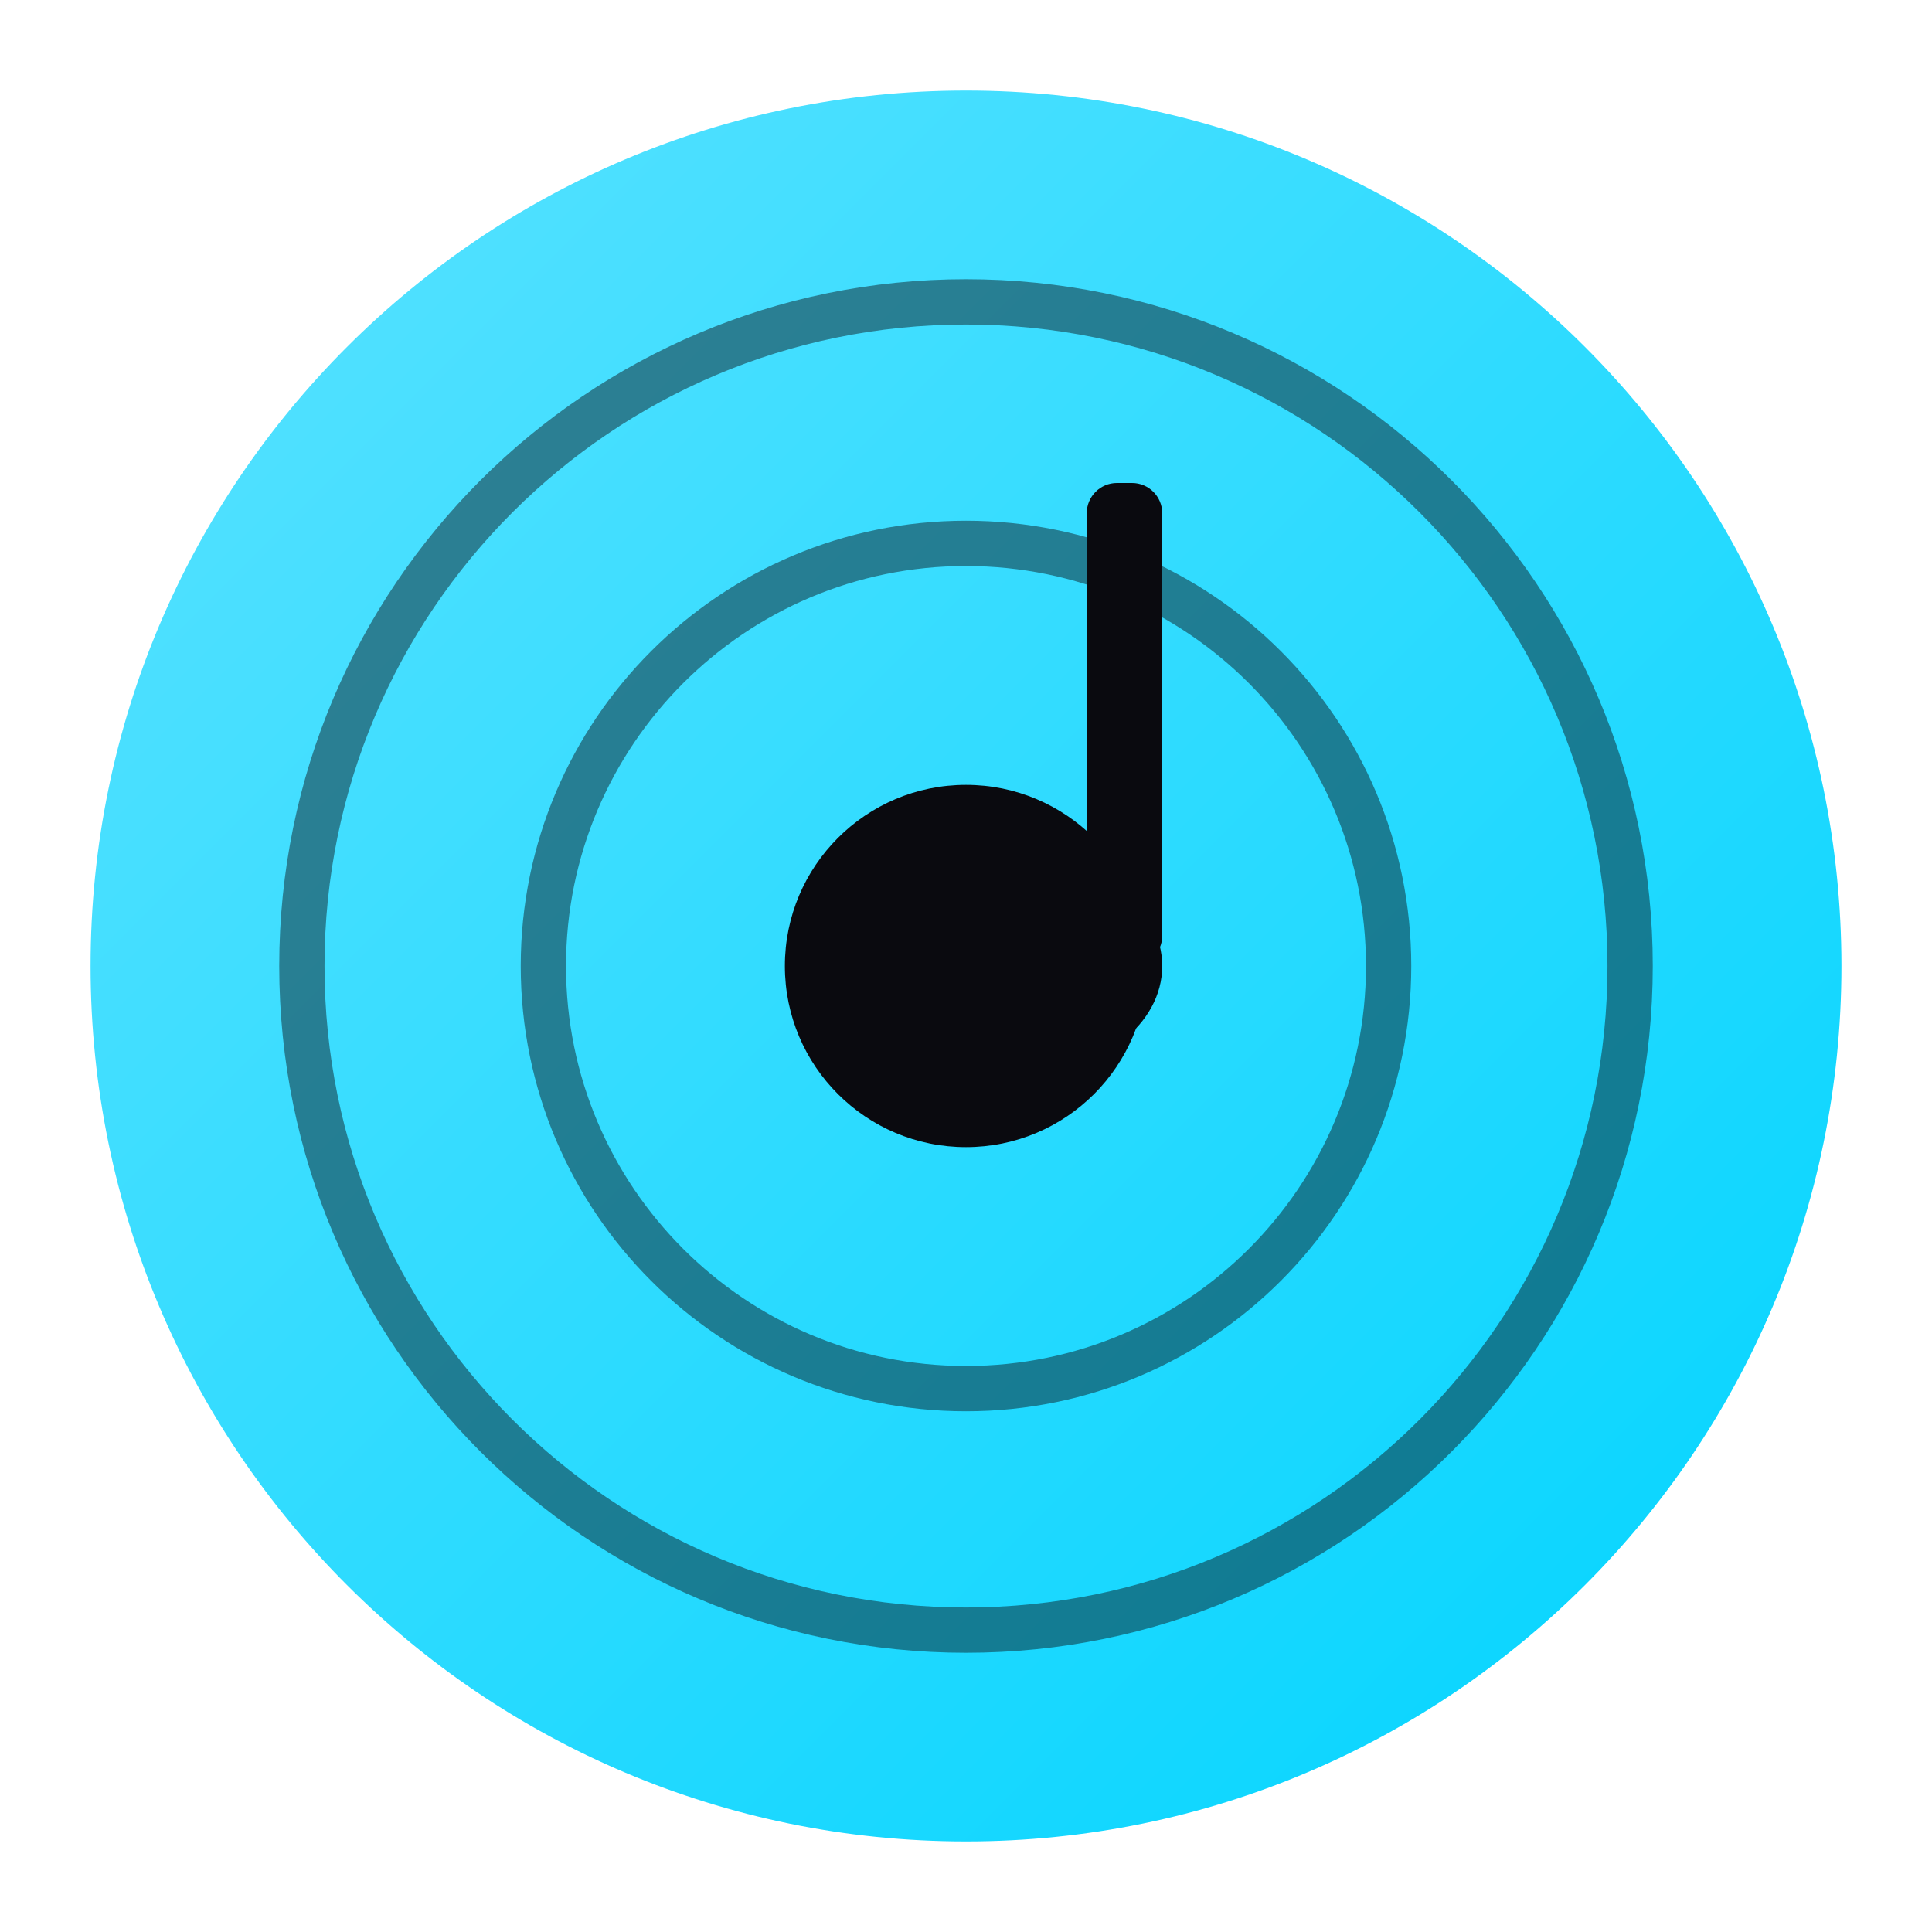
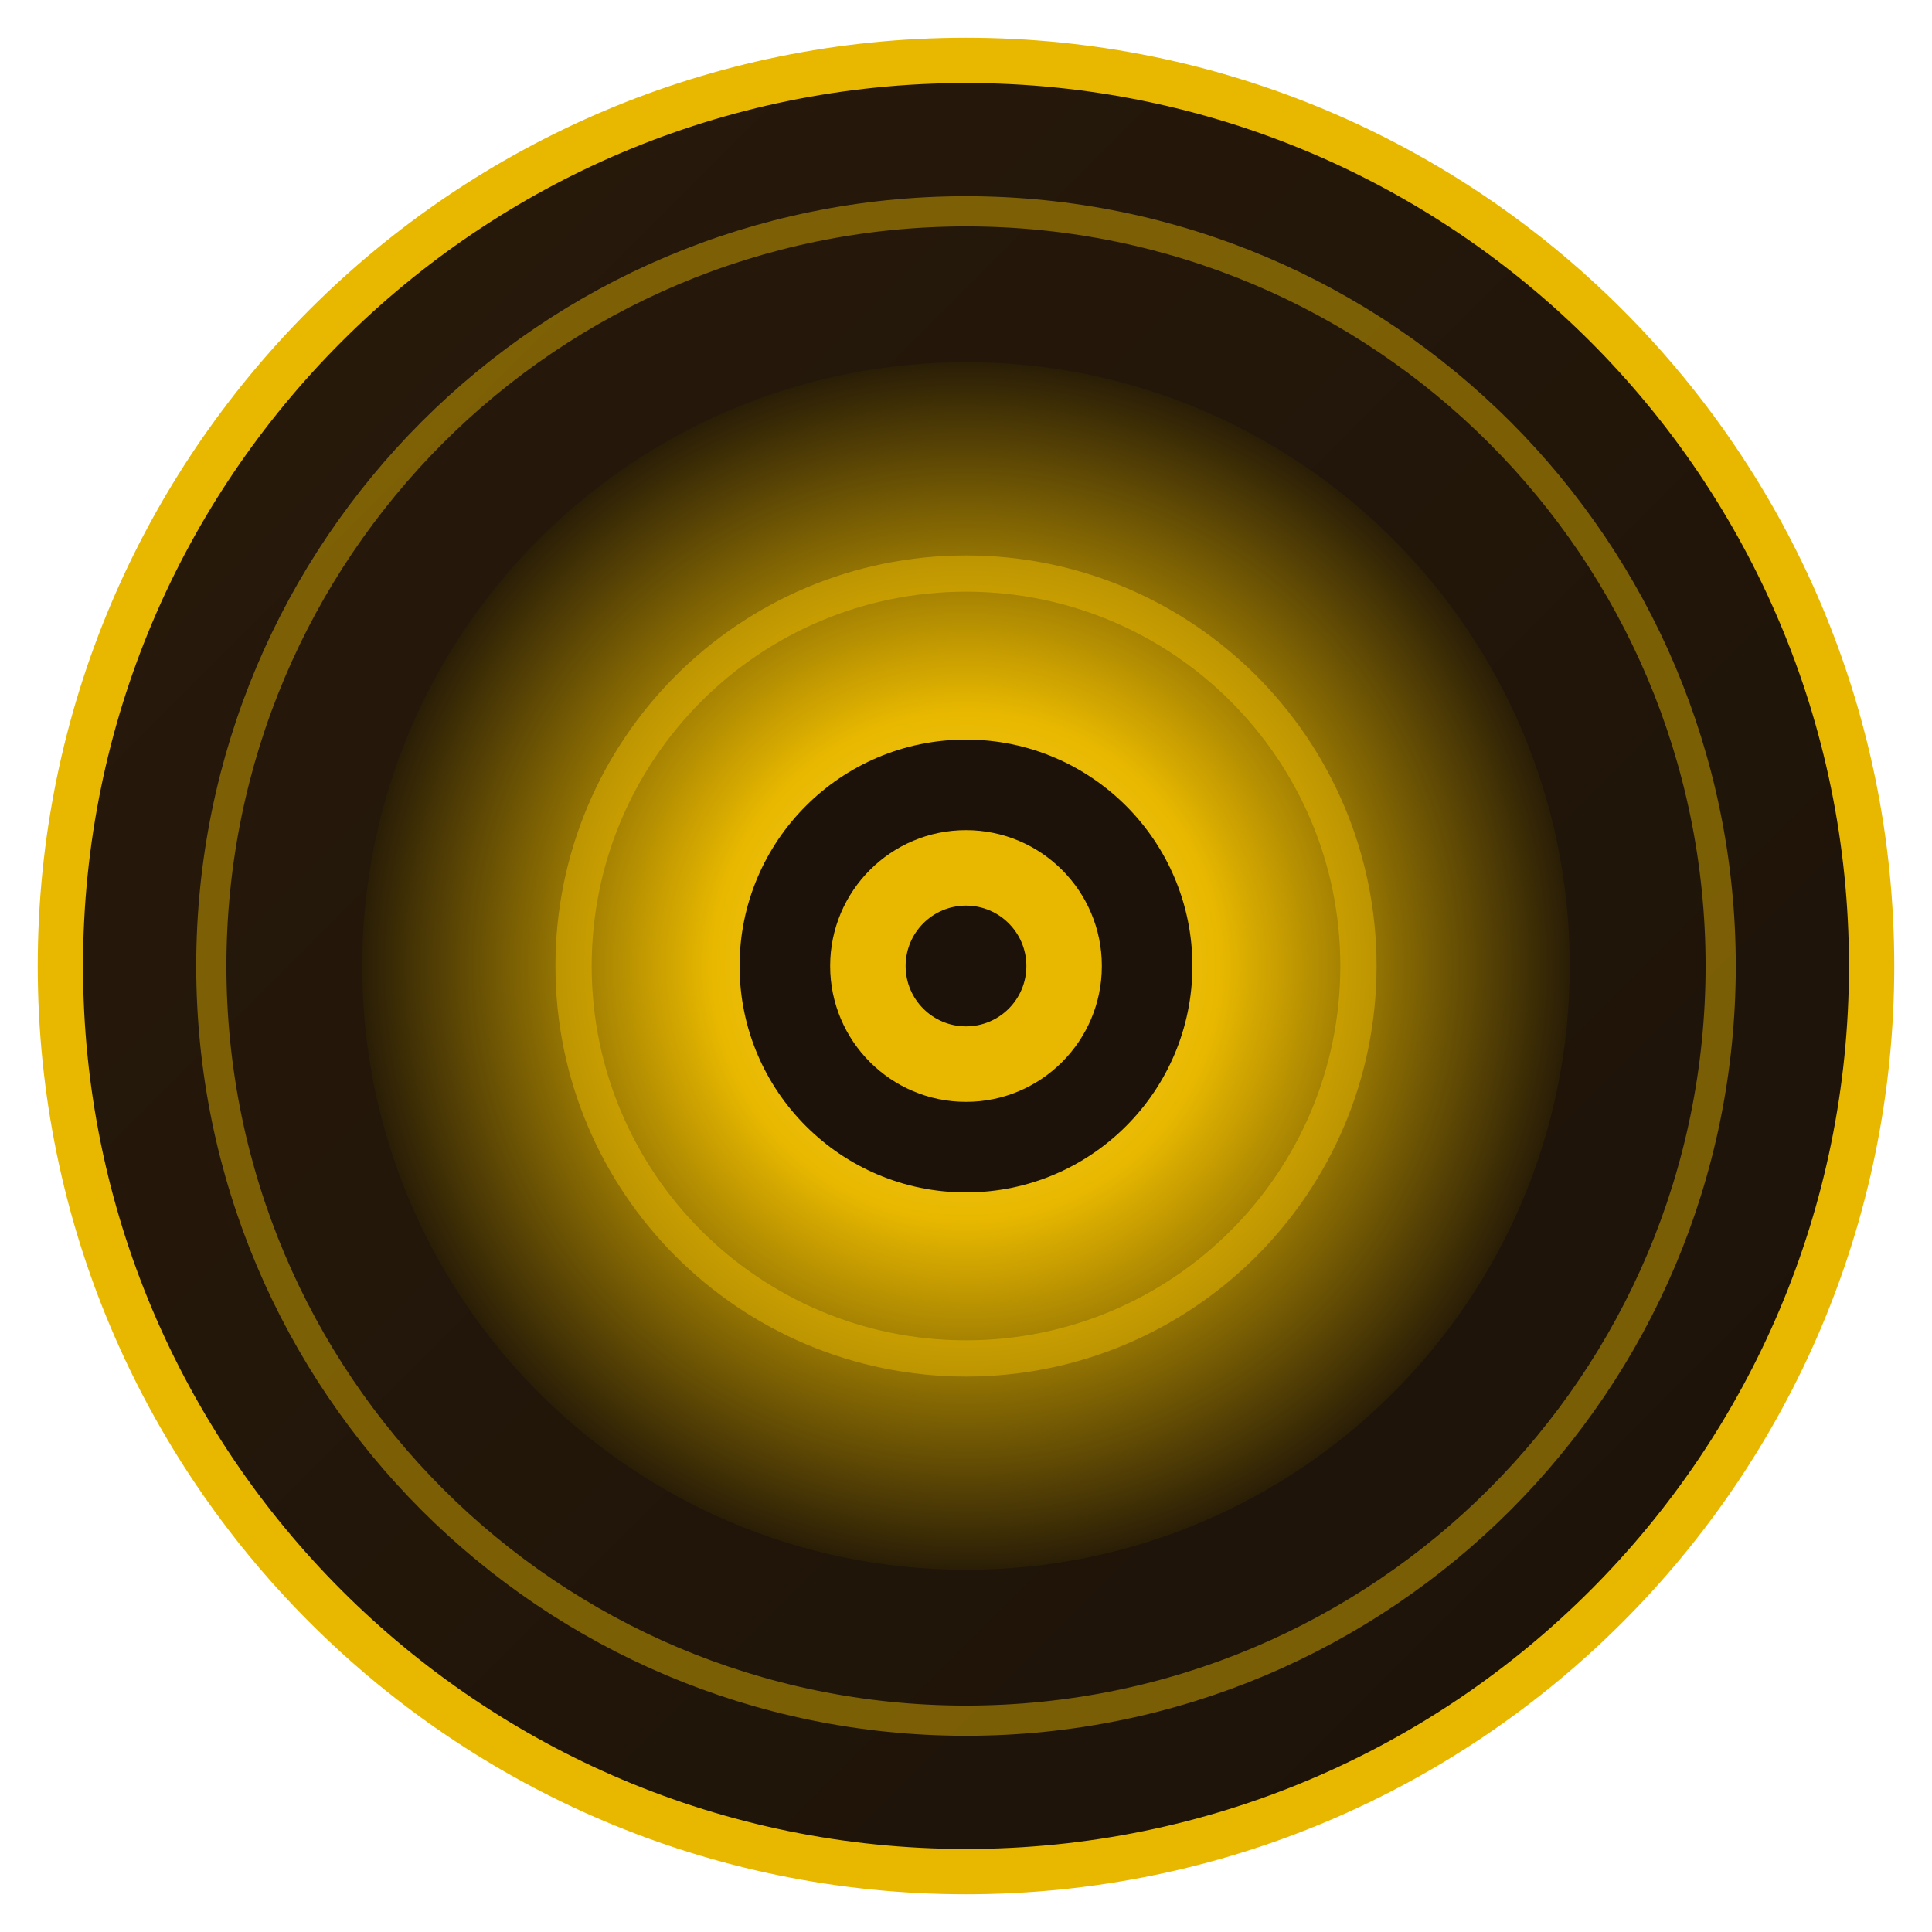
<svg xmlns="http://www.w3.org/2000/svg" viewBox="0 0 64 64" fill="none">
  <defs>
-     <linearGradient id="bg" x1="0" y1="0" x2="1" y2="1">
-       <stop offset="0%" stop-color="#5BE2FF" />
-       <stop offset="100%" stop-color="#00D4FF" />
+     <radialGradient id="cone" cx="50%" cy="50%" r="50%">
+       <stop offset="0%" stop-color="#FFD633" />
+       <stop offset="42%" stop-color="#E8B800" />
+       <stop offset="100%" stop-color="#2A1E06" />
+     </radialGradient>
+     <linearGradient id="body" x1="0" y1="0" x2="1" y2="1">
+       <stop offset="0%" stop-color="#281A0A" />
+       <stop offset="100%" stop-color="#1C1209" />
    </linearGradient>
  </defs>
-   <circle cx="32" cy="32" r="29" fill="url(#bg)" />
-   <circle cx="32" cy="32" r="22" fill="none" stroke="#0A0A0F" stroke-width="1.5" opacity="0.45" />
-   <circle cx="32" cy="32" r="14" fill="none" stroke="#0A0A0F" stroke-width="1.5" opacity="0.45" />
-   <circle cx="32" cy="32" r="6" fill="#0A0A0F" />
-   <circle cx="32" cy="32" r="2" fill="#5BE2FF" />
-   <g transform="translate(36 16)" fill="#0A0A0F">
-     <rect x="0" y="0" width="2.5" height="16" rx="1" />
-     <ellipse cx="-2" cy="16" rx="4.5" ry="3.5" />
-   </g>
+   <circle cx="32" cy="32" r="30" fill="url(#body)" />
+   <circle cx="32" cy="32" r="30" fill="none" stroke="#E8B800" stroke-width="1.5" />
+   <circle cx="32" cy="32" r="25" fill="none" stroke="#E8B800" stroke-width="1" opacity="0.45" />
+   <circle cx="32" cy="32" r="20" fill="url(#cone)" />
+   <circle cx="32" cy="32" r="13" fill="none" stroke="#E8B800" stroke-width="1.2" opacity="0.50" />
+   <circle cx="32" cy="32" r="7.5" fill="#1C1209" />
+   <circle cx="32" cy="32" r="4.5" fill="#E8B800" />
+   <circle cx="32" cy="32" r="2" fill="#1C1209" />
</svg>
